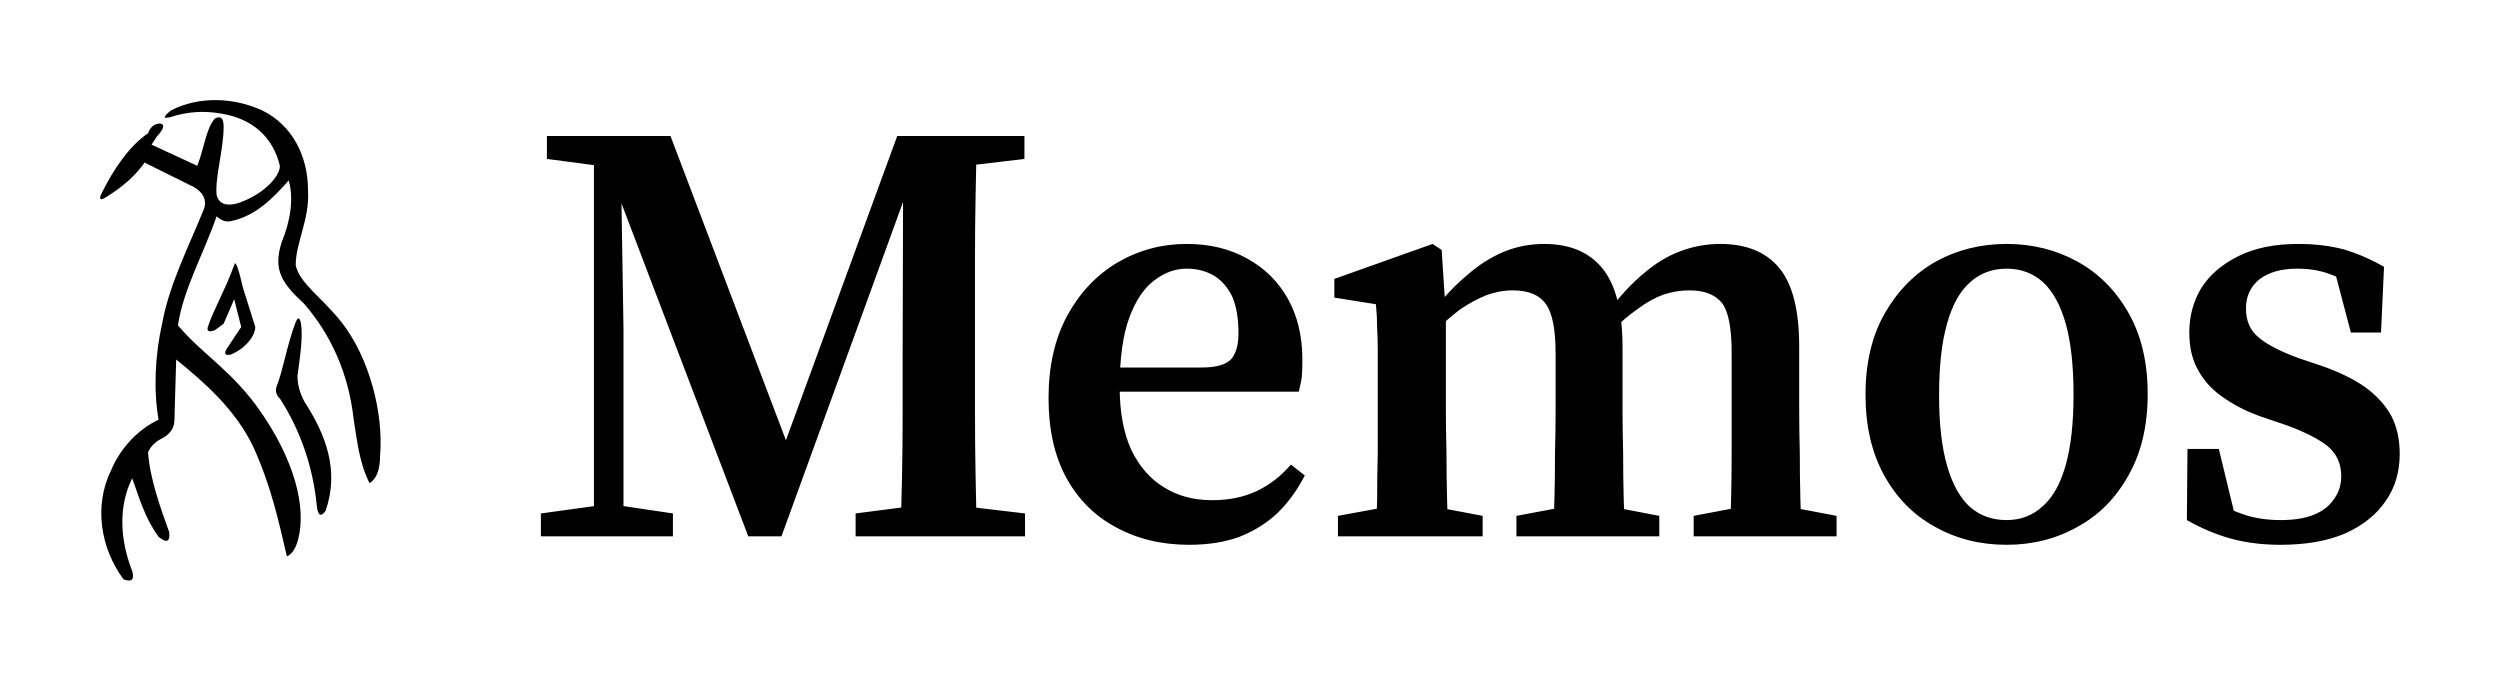
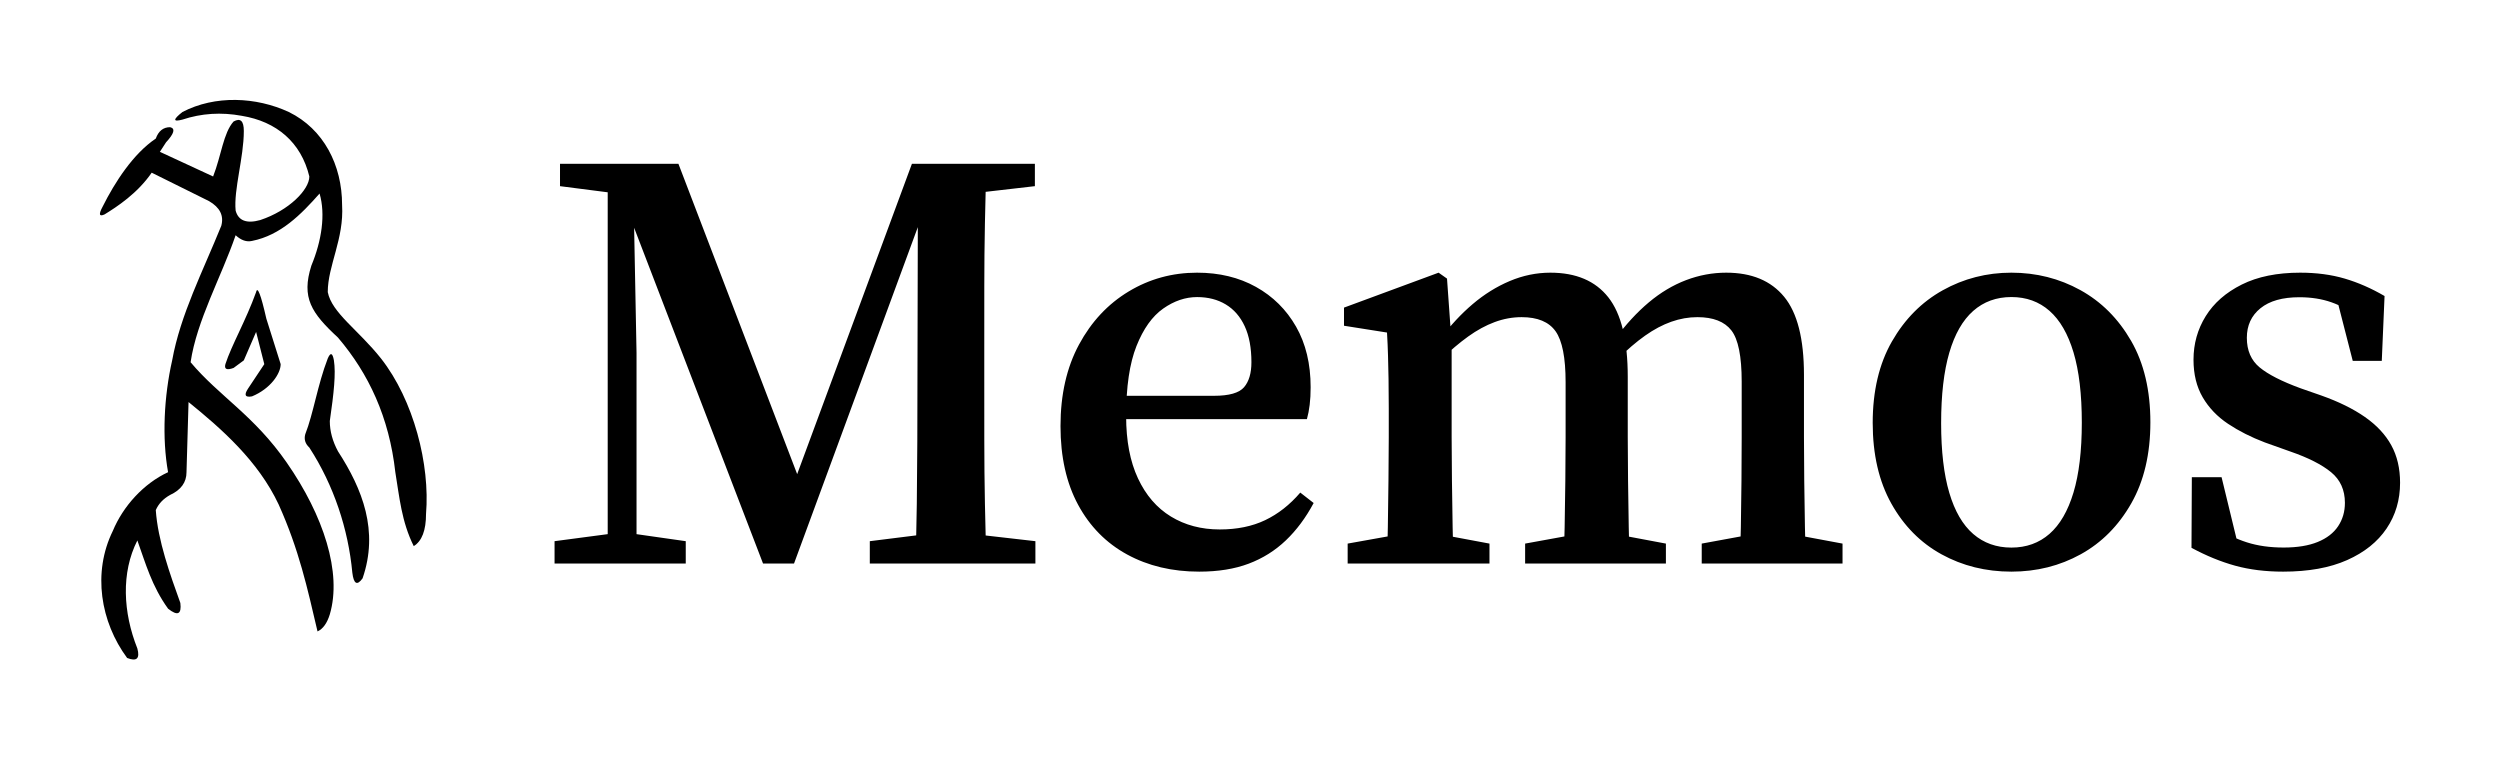
- <svg xmlns="http://www.w3.org/2000/svg" width="624.405" height="170.0" viewBox="0 0 624.405 170.0" role="img" aria-label="Memos — Source Serif 4 Semibold">
-   <g transform="translate(25.0 25.0)">
-     <path transform="translate(-42.8782 -20.43469) scale(0.3074587)" d="M196.985 74.899C219.831 63 248.39 64.322 271.237 74.899C295.511 86.799 308.362 111.919 308.362 139.684C309.79 163.483 298.367 181.993 298.367 200.503C301.223 215.047 319.786 226.946 335.493 246.778C358.34 275.866 369.763 320.819 366.907 355.195Q366.907 372.382 358.34 377.671C349.772 360.483 348.344 343.295 345.488 326.107C341.205 287.765 326.925 257.356 305.507 232.235C286.944 215.047 279.804 204.47 286.944 181.993C294.083 164.805 296.939 146.295 292.655 131.752C279.804 146.295 265.525 160.839 245.534 164.805Q239.822 166.127 234.111 160.839C224.115 189.926 206.98 220.335 202.696 249.423C222.687 273.221 246.962 286.443 269.809 319.497C295.511 356.517 308.362 396.181 299.795 425.268Q296.939 434.523 291.227 437.168C284.088 406.758 278.376 380.315 264.097 348.584C249.818 318.174 224.115 295.698 201.269 277.188L199.841 326.107Q199.841 336.684 188.417 341.973Q181.278 345.94 178.422 352.55C179.85 373.705 188.417 397.503 195.557 417.336Q196.985 429.235 186.989 421.302C175.566 405.436 171.282 389.57 165.571 373.705C154.147 396.181 155.575 423.946 165.571 449.067Q168.426 459.644 158.431 455.678C139.868 430.557 134.156 396.181 148.436 367.094C155.575 349.906 169.854 334.04 186.989 326.107C182.706 302.309 184.134 273.221 189.845 248.101C195.557 216.369 211.264 185.96 224.115 154.228Q226.971 143.651 215.548 137.04L175.566 117.208C165.571 131.752 151.291 141.007 142.724 146.295Q137.012 148.939 141.296 141.007C149.863 123.819 162.715 103.986 178.422 93.409Q181.278 85.476 188.417 85.476Q194.129 86.799 185.561 96.054L181.278 102.664L218.404 119.852C224.115 105.309 225.543 89.443 232.683 81.51Q239.822 77.543 239.822 88.121C239.822 106.631 232.683 129.107 234.111 143.651Q236.967 154.228 251.246 150.262C271.237 143.651 285.516 129.107 285.516 119.852C279.804 96.054 262.669 81.51 238.394 77.543Q216.976 73.577 196.985 80.188Q186.989 82.832 196.985 74.899ZM248.39 200.503C241.25 220.335 231.255 237.523 226.971 250.745Q225.543 256.033 232.683 253.389L239.822 248.101L248.39 228.268L254.102 250.745L242.678 267.933Q238.394 274.544 245.534 273.221C258.385 267.933 265.525 257.356 265.525 250.745L255.529 219.013Q249.818 193.893 248.39 200.503ZM298.367 246.778C291.227 265.288 288.372 285.121 282.66 299.664Q281.232 304.953 285.516 308.919C302.651 335.362 312.646 365.772 315.502 396.181Q316.93 408.08 322.642 400.148C334.065 367.094 322.642 338.007 305.507 311.564Q299.795 300.986 299.795 290.409C302.651 270.577 304.079 257.356 302.651 248.101Q301.223 240.168 298.367 246.778Z" fill="currentColor" fill-rule="evenodd" />
-     <g transform="translate(105.4227 108.9618)">
-       <path d="M0.031 0.0V-0.038L0.133 -0.052H0.156L0.25 -0.038V0.0ZM0.041 -0.626V-0.664H0.164L0.165 -0.611H0.154ZM0.119 0.0V-0.66H0.163L0.168 -0.345V0.0ZM0.375 0.0 0.14 -0.617H0.131V-0.664H0.246L0.452 -0.121H0.423L0.43 -0.139L0.622 -0.664H0.666V-0.622H0.657L0.646 -0.594L0.43 0.0ZM0.553 0.0V-0.038L0.669 -0.053H0.707L0.834 -0.038V0.0ZM0.627 0.0Q0.629 -0.048 0.63 -0.099Q0.631 -0.151 0.631 -0.203Q0.631 -0.255 0.631 -0.304L0.632 -0.664H0.754Q0.753 -0.617 0.752 -0.565Q0.751 -0.513 0.751 -0.46Q0.751 -0.407 0.751 -0.354V-0.311Q0.751 -0.259 0.751 -0.206Q0.751 -0.152 0.752 -0.1Q0.753 -0.048 0.754 0.0ZM0.683 -0.611V-0.664H0.833V-0.626L0.707 -0.611ZM1.106 0.014Q1.038 0.014 0.985 -0.015Q0.932 -0.043 0.902 -0.098Q0.873 -0.152 0.873 -0.229Q0.873 -0.309 0.904 -0.366Q0.935 -0.423 0.987 -0.454Q1.04 -0.485 1.102 -0.485Q1.159 -0.485 1.202 -0.461Q1.246 -0.437 1.27 -0.394Q1.294 -0.351 1.294 -0.293Q1.294 -0.276 1.293 -0.264Q1.291 -0.251 1.288 -0.24H0.921V-0.28H1.126Q1.163 -0.28 1.176 -0.294Q1.188 -0.308 1.188 -0.337Q1.188 -0.373 1.178 -0.397Q1.167 -0.42 1.148 -0.432Q1.128 -0.444 1.102 -0.444Q1.074 -0.444 1.049 -0.425Q1.023 -0.406 1.007 -0.363Q0.991 -0.32 0.991 -0.247Q0.991 -0.186 1.01 -0.144Q1.03 -0.102 1.065 -0.081Q1.099 -0.06 1.144 -0.06Q1.186 -0.06 1.218 -0.075Q1.25 -0.09 1.275 -0.119L1.298 -0.101Q1.279 -0.064 1.252 -0.038Q1.225 -0.013 1.189 0.001Q1.153 0.014 1.106 0.014ZM1.353 0.0V-0.034L1.451 -0.052H1.498L1.593 -0.034V0.0ZM1.416 0.0Q1.417 -0.023 1.418 -0.061Q1.418 -0.098 1.419 -0.138Q1.419 -0.179 1.419 -0.21V-0.259Q1.419 -0.287 1.419 -0.308Q1.419 -0.328 1.418 -0.346Q1.418 -0.364 1.416 -0.385L1.347 -0.396V-0.427L1.51 -0.485L1.525 -0.475L1.532 -0.368V-0.365V-0.21Q1.532 -0.179 1.533 -0.138Q1.533 -0.098 1.534 -0.061Q1.535 -0.023 1.536 0.0ZM1.649 0.0V-0.034L1.745 -0.052H1.792L1.886 -0.034V0.0ZM1.71 0.0Q1.711 -0.023 1.712 -0.06Q1.713 -0.098 1.713 -0.138Q1.714 -0.178 1.714 -0.21V-0.303Q1.714 -0.363 1.698 -0.385Q1.682 -0.408 1.643 -0.408Q1.621 -0.408 1.599 -0.4Q1.577 -0.391 1.555 -0.376Q1.534 -0.36 1.512 -0.338L1.503 -0.376H1.513Q1.538 -0.409 1.567 -0.433Q1.595 -0.458 1.628 -0.472Q1.66 -0.485 1.695 -0.485Q1.759 -0.485 1.792 -0.444Q1.825 -0.403 1.825 -0.313V-0.21Q1.825 -0.178 1.826 -0.138Q1.826 -0.098 1.827 -0.06Q1.828 -0.023 1.829 0.0ZM1.943 0.0V-0.034L2.038 -0.052H2.085L2.18 -0.034V0.0ZM2.003 0.0Q2.004 -0.023 2.005 -0.06Q2.006 -0.098 2.006 -0.138Q2.006 -0.178 2.006 -0.21V-0.304Q2.006 -0.366 1.99 -0.387Q1.973 -0.408 1.936 -0.408Q1.914 -0.408 1.893 -0.401Q1.871 -0.393 1.85 -0.377Q1.828 -0.362 1.805 -0.338L1.794 -0.375H1.803Q1.831 -0.412 1.86 -0.436Q1.889 -0.461 1.921 -0.473Q1.953 -0.485 1.987 -0.485Q2.052 -0.485 2.085 -0.445Q2.118 -0.405 2.118 -0.315V-0.21Q2.118 -0.178 2.119 -0.138Q2.119 -0.098 2.12 -0.06Q2.121 -0.023 2.122 0.0ZM2.462 0.014Q2.396 0.014 2.343 -0.016Q2.29 -0.045 2.259 -0.101Q2.228 -0.157 2.228 -0.235Q2.228 -0.314 2.26 -0.37Q2.292 -0.426 2.345 -0.456Q2.398 -0.485 2.462 -0.485Q2.526 -0.485 2.579 -0.456Q2.632 -0.427 2.664 -0.371Q2.696 -0.315 2.696 -0.236Q2.696 -0.157 2.664 -0.101Q2.633 -0.045 2.58 -0.016Q2.527 0.014 2.462 0.014ZM2.462 -0.027Q2.497 -0.027 2.522 -0.05Q2.547 -0.072 2.56 -0.118Q2.573 -0.164 2.573 -0.235Q2.573 -0.307 2.56 -0.353Q2.547 -0.399 2.522 -0.422Q2.497 -0.444 2.462 -0.444Q2.426 -0.444 2.401 -0.421Q2.376 -0.399 2.363 -0.352Q2.35 -0.306 2.35 -0.234Q2.35 -0.164 2.363 -0.118Q2.376 -0.072 2.401 -0.049Q2.426 -0.027 2.462 -0.027ZM2.916 0.014Q2.872 0.014 2.835 0.004Q2.798 -0.006 2.761 -0.027L2.762 -0.145H2.814L2.845 -0.017H2.802V-0.062Q2.829 -0.045 2.856 -0.036Q2.883 -0.027 2.917 -0.027Q2.95 -0.027 2.972 -0.036Q2.994 -0.045 3.005 -0.062Q3.017 -0.078 3.017 -0.1Q3.017 -0.131 2.994 -0.15Q2.971 -0.168 2.927 -0.184L2.883 -0.199Q2.849 -0.211 2.822 -0.23Q2.795 -0.248 2.78 -0.275Q2.765 -0.301 2.765 -0.338Q2.765 -0.379 2.785 -0.412Q2.806 -0.445 2.847 -0.465Q2.887 -0.485 2.946 -0.485Q2.987 -0.485 3.021 -0.476Q3.055 -0.466 3.088 -0.447L3.083 -0.338H3.033L3.003 -0.452H3.045V-0.409Q3.021 -0.427 2.998 -0.435Q2.974 -0.444 2.944 -0.444Q2.904 -0.444 2.881 -0.426Q2.859 -0.408 2.859 -0.378Q2.859 -0.347 2.88 -0.33Q2.901 -0.312 2.948 -0.295L2.984 -0.283Q3.027 -0.268 3.056 -0.248Q3.085 -0.227 3.1 -0.2Q3.114 -0.173 3.114 -0.137Q3.114 -0.092 3.091 -0.059Q3.068 -0.025 3.024 -0.005Q2.98 0.014 2.916 0.014Z" transform="scale(150.5889)" fill="currentColor" />
-     </g>
+ <svg xmlns="http://www.w3.org/2000/svg" width="625.457" height="190" viewBox="0 0 625.457 190" role="img" aria-label="Memos">
+   <g transform="translate(25 25)">
+     <path d="M196.985 74.899C219.831 63 248.39 64.322 271.237 74.899C295.511 86.799 308.362 111.919 308.362 139.684C309.79 163.483 298.367 181.993 298.367 200.503C301.223 215.047 319.786 226.946 335.493 246.778C358.34 275.866 369.763 320.819 366.907 355.195Q366.907 372.382 358.34 377.671C349.772 360.483 348.344 343.295 345.488 326.107C341.205 287.765 326.925 257.356 305.507 232.235C286.944 215.047 279.804 204.47 286.944 181.993C294.083 164.805 296.939 146.295 292.655 131.752C279.804 146.295 265.525 160.839 245.534 164.805Q239.822 166.127 234.111 160.839C224.115 189.926 206.98 220.335 202.696 249.423C222.687 273.221 246.962 286.443 269.809 319.497C295.511 356.517 308.362 396.181 299.795 425.268Q296.939 434.523 291.227 437.168C284.088 406.758 278.376 380.315 264.097 348.584C249.818 318.174 224.115 295.698 201.269 277.188L199.841 326.107Q199.841 336.684 188.417 341.973Q181.278 345.94 178.422 352.55C179.85 373.705 188.417 397.503 195.557 417.336Q196.985 429.235 186.989 421.302C175.566 405.436 171.282 389.57 165.571 373.705C154.147 396.181 155.575 423.946 165.571 449.067Q168.426 459.644 158.431 455.678C139.868 430.557 134.156 396.181 148.436 367.094C155.575 349.906 169.854 334.04 186.989 326.107C182.706 302.309 184.134 273.221 189.845 248.101C195.557 216.369 211.264 185.96 224.115 154.228Q226.971 143.651 215.548 137.04L175.566 117.208C165.571 131.752 151.291 141.007 142.724 146.295Q137.012 148.939 141.296 141.007C149.863 123.819 162.715 103.986 178.422 93.409Q181.278 85.476 188.417 85.476Q194.129 86.799 185.561 96.054L181.278 102.664L218.404 119.852C224.115 105.309 225.543 89.443 232.683 81.51Q239.822 77.543 239.822 88.121C239.822 106.631 232.683 129.107 234.111 143.651Q236.967 154.228 251.246 150.262C271.237 143.651 285.516 129.107 285.516 119.852C279.804 96.054 262.669 81.51 238.394 77.543Q216.976 73.577 196.985 80.188Q186.989 82.832 196.985 74.899ZM248.39 200.503C241.25 220.335 231.255 237.523 226.971 250.745Q225.543 256.033 232.683 253.389L239.822 248.101L248.39 228.268L254.102 250.745L242.678 267.933Q238.394 274.544 245.534 273.221C258.385 267.933 265.525 257.356 265.525 250.745L255.529 219.013Q249.818 193.893 248.39 200.503ZM298.367 246.778C291.227 265.288 288.372 285.121 282.66 299.664Q281.232 304.953 285.516 308.919C302.651 335.362 312.646 365.772 315.502 396.181Q316.93 408.08 322.642 400.148C334.065 367.094 322.642 338.007 305.507 311.564Q299.795 300.986 299.795 290.409C302.651 270.577 304.079 257.356 302.651 248.101Q301.223 240.168 298.367 246.778Z" transform="translate(-50.02457 -23.84047) scale(0.3587018)" fill="currentColor" fill-rule="evenodd" />
  </g>
+   <path d="M4.938 0.0V-5.591L20.277 -7.62H23.537L37.76 -5.591V0.0ZM6.302 -94.409V-100.0H24.665L24.717 -92.245H23.14ZM18.235 0.0V-99.393H24.551L25.446 -52.68V0.0ZM57.096 0.0 21.293 -93.252H19.843V-100.0H35.929L67.857 -16.558H63.517L64.491 -19.267L94.341 -100.0H100.811V-93.88H99.442L97.903 -89.819L64.849 0.0ZM83.807 0.0V-5.591L101.131 -7.755H106.329L125.237 -5.591V0.0ZM95.175 0.0Q95.476 -7.182 95.566 -14.933Q95.656 -22.685 95.692 -30.582Q95.727 -38.48 95.727 -45.926L95.857 -100.0H112.952Q112.757 -92.923 112.607 -85.104Q112.456 -77.285 112.451 -69.305Q112.445 -61.324 112.445 -53.443V-46.76Q112.445 -39.003 112.451 -30.923Q112.456 -22.843 112.607 -15.039Q112.757 -7.235 112.952 0.0ZM102.991 -92.245V-100.0H125.106V-94.409L106.329 -92.245ZM166.221 2.031Q156.052 2.031 148.188 -2.259Q140.325 -6.549 135.921 -14.699Q131.517 -22.85 131.517 -34.383Q131.517 -46.193 136.149 -54.782Q140.781 -63.37 148.577 -68.068Q156.373 -72.766 165.674 -72.766Q174.021 -72.766 180.411 -69.209Q186.802 -65.652 190.449 -59.265Q194.096 -52.878 194.096 -44.118Q194.096 -41.646 193.855 -39.691Q193.614 -37.737 193.164 -36.119H138.256V-41.963H169.937Q175.593 -41.963 177.437 -44.108Q179.28 -46.253 179.28 -50.355Q179.28 -55.749 177.605 -59.361Q175.929 -62.973 172.867 -64.817Q169.805 -66.661 165.692 -66.661Q161.299 -66.661 157.203 -63.78Q153.107 -60.9 150.522 -54.408Q147.936 -47.916 147.936 -36.846Q147.936 -27.639 150.895 -21.31Q153.853 -14.98 159.146 -11.752Q164.439 -8.524 171.356 -8.524Q177.848 -8.524 182.716 -10.847Q187.584 -13.171 191.505 -17.747L194.851 -15.141Q191.907 -9.624 187.895 -5.792Q183.882 -1.959 178.599 0.036Q173.316 2.031 166.221 2.031ZM203.358 0.0V-4.987L218.373 -7.676H224.46L238.839 -4.987V0.0ZM213.124 0.0Q213.331 -3.5 213.411 -9.13Q213.492 -14.759 213.567 -20.816Q213.642 -26.873 213.642 -31.599V-38.84Q213.642 -43.102 213.586 -46.198Q213.529 -49.294 213.454 -52.021Q213.379 -54.749 213.203 -57.788L202.443 -59.489V-64.025L226.11 -72.766L228.215 -71.283L229.373 -55.06V-54.617V-31.599Q229.373 -26.873 229.448 -20.816Q229.524 -14.759 229.621 -9.13Q229.719 -3.5 229.891 0.0ZM247.757 0.0V-4.987L262.537 -7.676H268.676L282.977 -4.987V0.0ZM257.333 0.0Q257.539 -3.5 257.642 -9.077Q257.746 -14.654 257.815 -20.711Q257.885 -26.768 257.885 -31.599V-45.359Q257.885 -54.567 255.378 -58.103Q252.871 -61.638 246.874 -61.638Q243.461 -61.638 240.134 -60.405Q236.807 -59.173 233.503 -56.793Q230.199 -54.413 226.764 -51.079L225.226 -56.35H226.677Q230.3 -61.218 234.632 -64.9Q238.964 -68.583 243.915 -70.675Q248.866 -72.766 254.068 -72.766Q263.708 -72.766 268.57 -66.6Q273.432 -60.434 273.432 -46.699V-31.599Q273.432 -26.768 273.507 -20.711Q273.583 -14.654 273.68 -9.077Q273.778 -3.5 273.95 0.0ZM291.939 0.0V-4.987L306.571 -7.676H312.754L327.167 -4.987V0.0ZM301.419 0.0Q301.625 -3.5 301.728 -9.077Q301.832 -14.654 301.884 -20.711Q301.937 -26.768 301.937 -31.599V-45.517Q301.937 -55.014 299.355 -58.326Q296.773 -61.638 290.854 -61.638Q287.573 -61.638 284.325 -60.492Q281.076 -59.345 277.772 -57.012Q274.469 -54.68 270.798 -51.023L268.91 -56.192H270.281Q274.271 -61.611 278.686 -65.321Q283.101 -69.03 288.013 -70.898Q292.925 -72.766 298.076 -72.766Q307.608 -72.766 312.563 -66.733Q317.518 -60.699 317.518 -47.204V-31.599Q317.518 -26.768 317.588 -20.711Q317.657 -14.654 317.761 -9.077Q317.864 -3.5 318.036 0.0ZM369.41 2.031Q359.823 2.031 351.941 -2.3Q344.059 -6.63 339.387 -14.984Q334.715 -23.339 334.715 -35.193Q334.715 -47.152 339.524 -55.555Q344.334 -63.957 352.234 -68.361Q360.135 -72.766 369.41 -72.766Q378.774 -72.766 386.664 -68.408Q394.553 -64.051 399.369 -55.699Q404.185 -47.348 404.185 -35.329Q404.185 -23.467 399.415 -15.07Q394.646 -6.672 386.771 -2.32Q378.897 2.031 369.41 2.031ZM369.41 -3.987Q375.022 -3.987 378.946 -7.42Q382.87 -10.853 384.95 -17.772Q387.031 -24.691 387.031 -35.25Q387.031 -45.9 384.95 -52.835Q382.87 -59.769 378.946 -63.219Q375.022 -66.669 369.41 -66.669Q363.798 -66.669 359.857 -63.196Q355.916 -59.724 353.876 -52.739Q351.835 -45.753 351.835 -35.115Q351.835 -24.59 353.876 -17.699Q355.916 -10.808 359.857 -7.397Q363.798 -3.987 369.41 -3.987ZM437.396 2.031Q430.791 2.031 425.401 0.544Q420.011 -0.942 414.471 -3.93L414.556 -21.592H421.998L426.629 -2.511H420.315V-9.176Q424.309 -6.58 428.355 -5.291Q432.401 -4.001 437.532 -4.001Q442.634 -4.001 446.045 -5.391Q449.457 -6.78 451.155 -9.333Q452.854 -11.886 452.854 -15.181Q452.854 -20.016 449.379 -22.86Q445.904 -25.705 439.203 -28.02L432.817 -30.297Q427.69 -32.243 423.633 -34.943Q419.576 -37.643 417.275 -41.589Q414.974 -45.535 414.974 -50.987Q414.974 -56.974 418.034 -61.896Q421.093 -66.818 427.045 -69.792Q432.997 -72.766 441.657 -72.766Q447.801 -72.766 452.827 -71.28Q457.853 -69.795 462.772 -66.925L462.078 -50.705H454.813L450.491 -67.549H456.732V-61.344Q453.077 -64.091 449.487 -65.356Q445.897 -66.621 441.448 -66.621Q435.138 -66.621 431.728 -63.867Q428.318 -61.113 428.318 -56.472Q428.318 -51.708 431.522 -49.064Q434.726 -46.421 441.761 -43.843L446.935 -42.041Q453.457 -39.729 457.852 -36.665Q462.248 -33.602 464.451 -29.6Q466.654 -25.597 466.654 -20.209Q466.654 -13.775 463.278 -8.762Q459.902 -3.75 453.405 -0.86Q446.908 2.031 437.396 2.031Z" transform="translate(133.8028 140.9845)" fill="currentColor" />
</svg>
